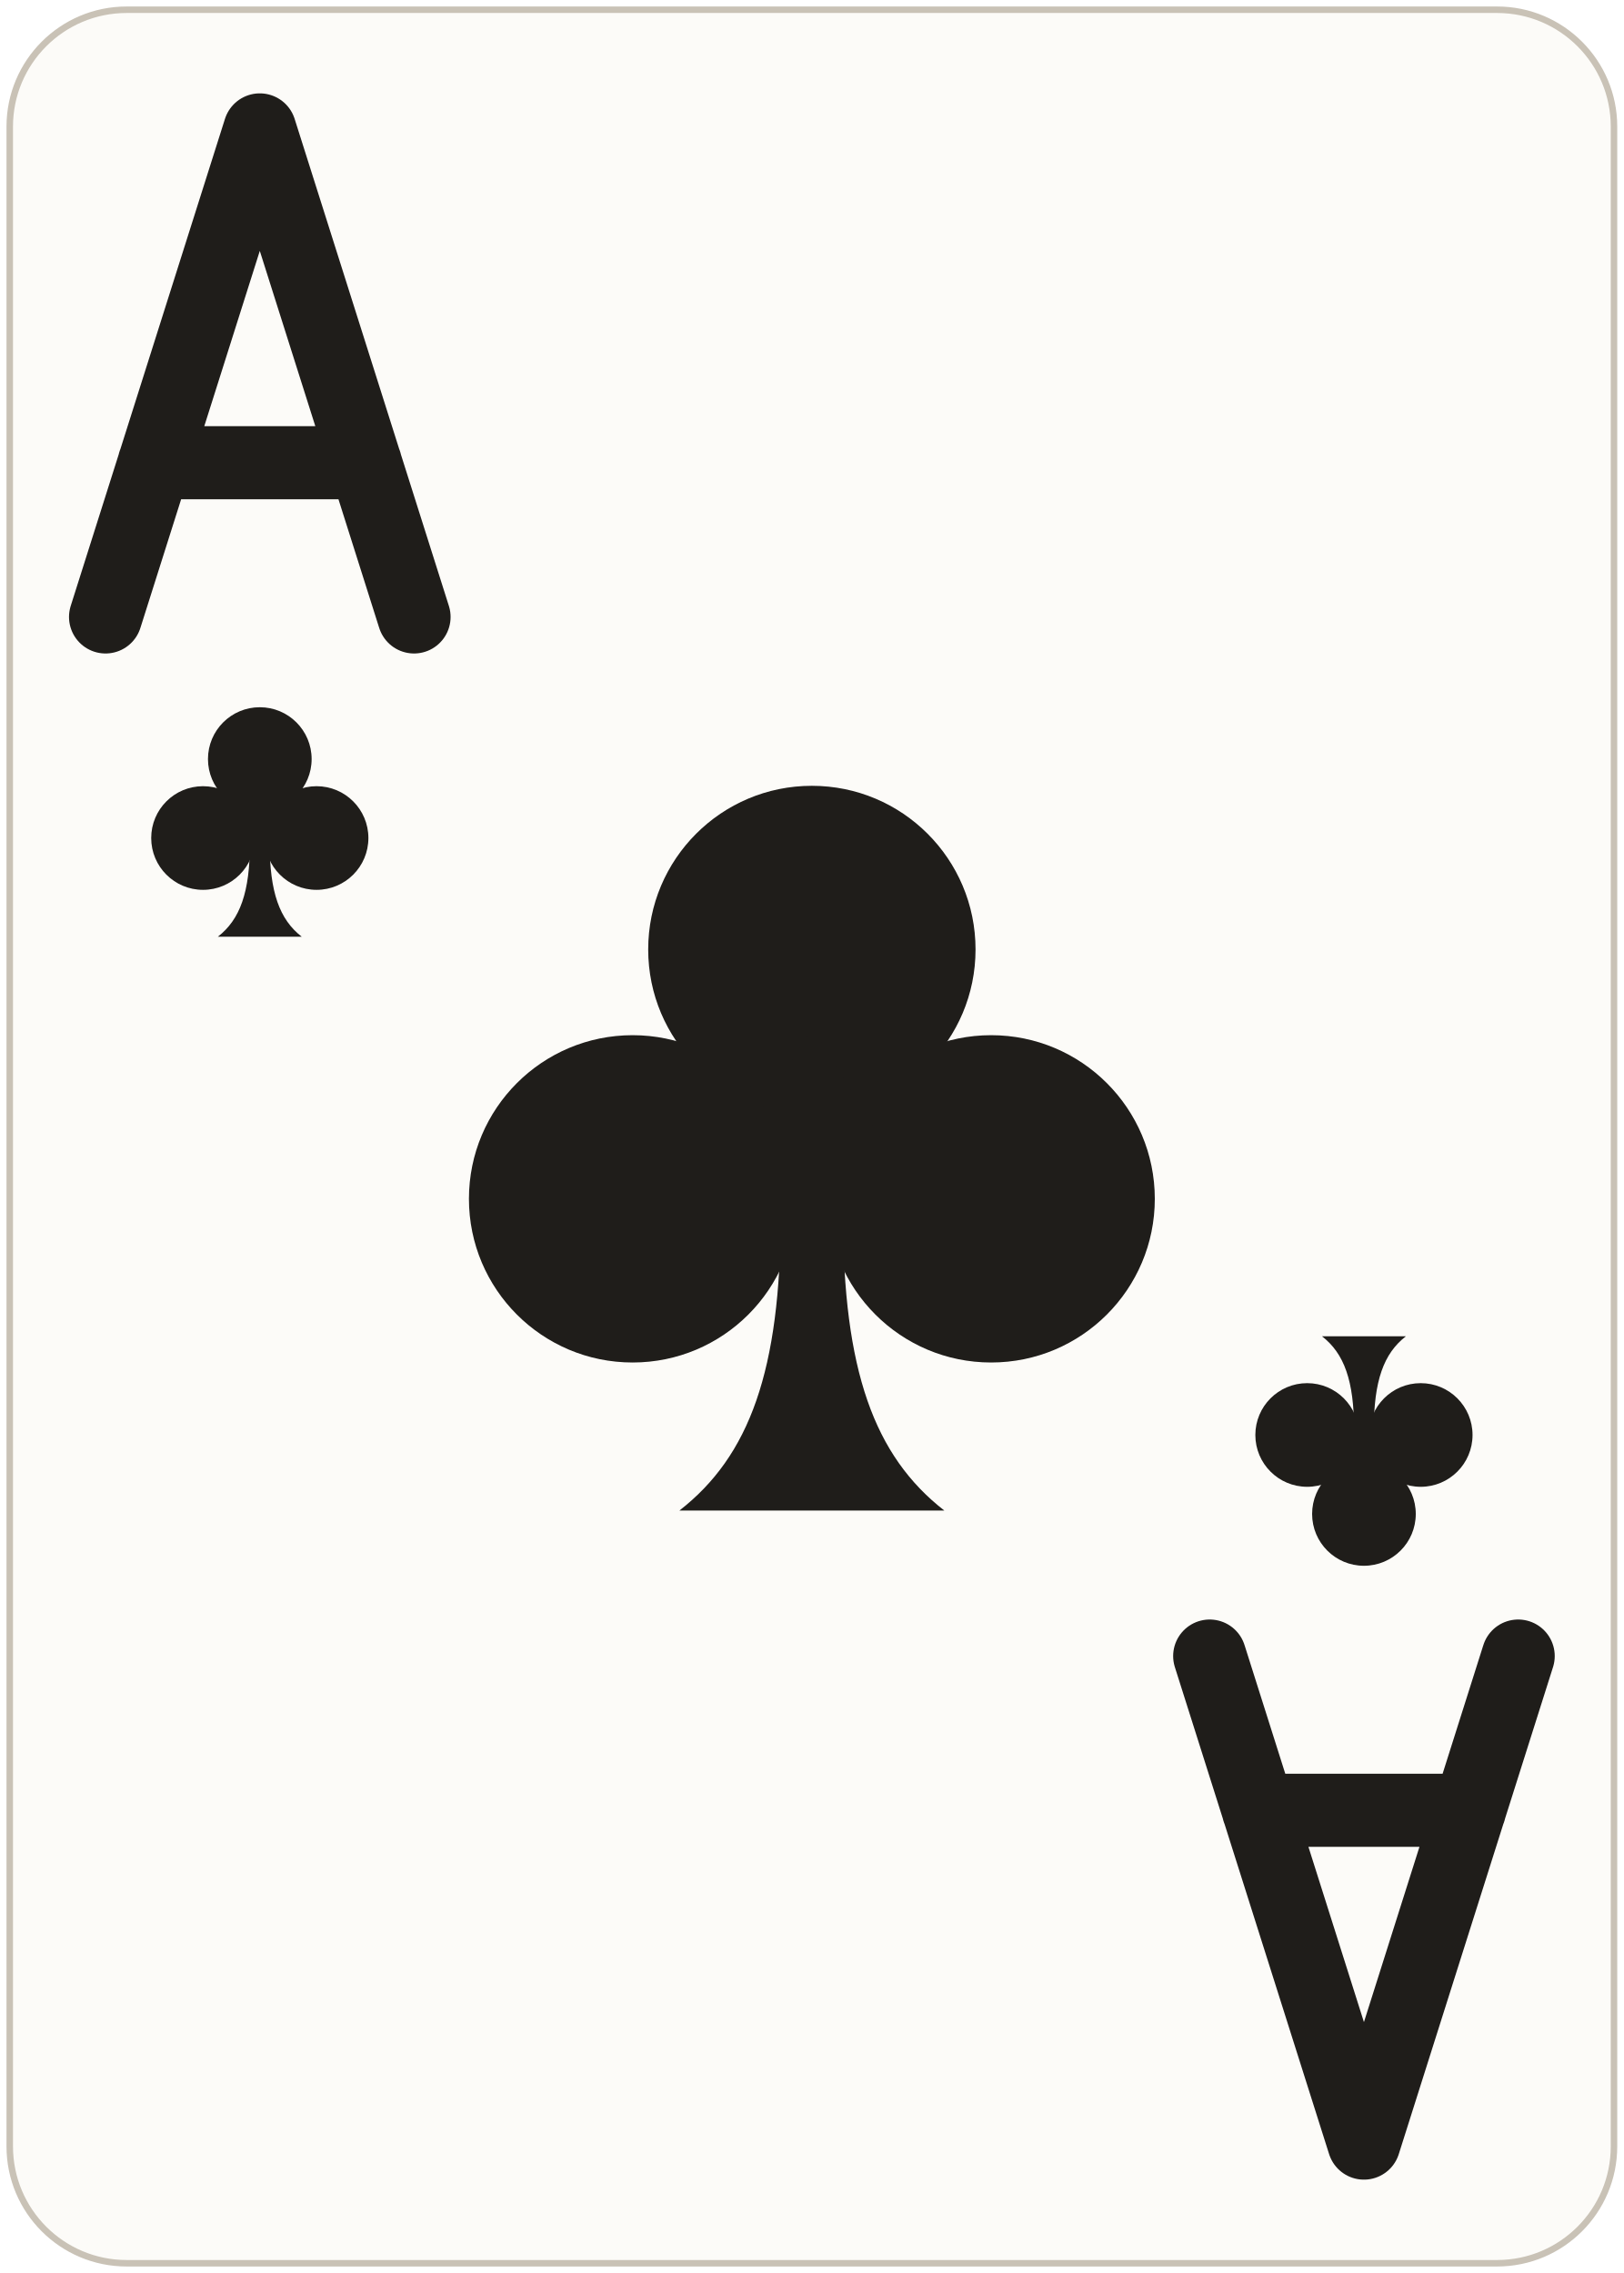
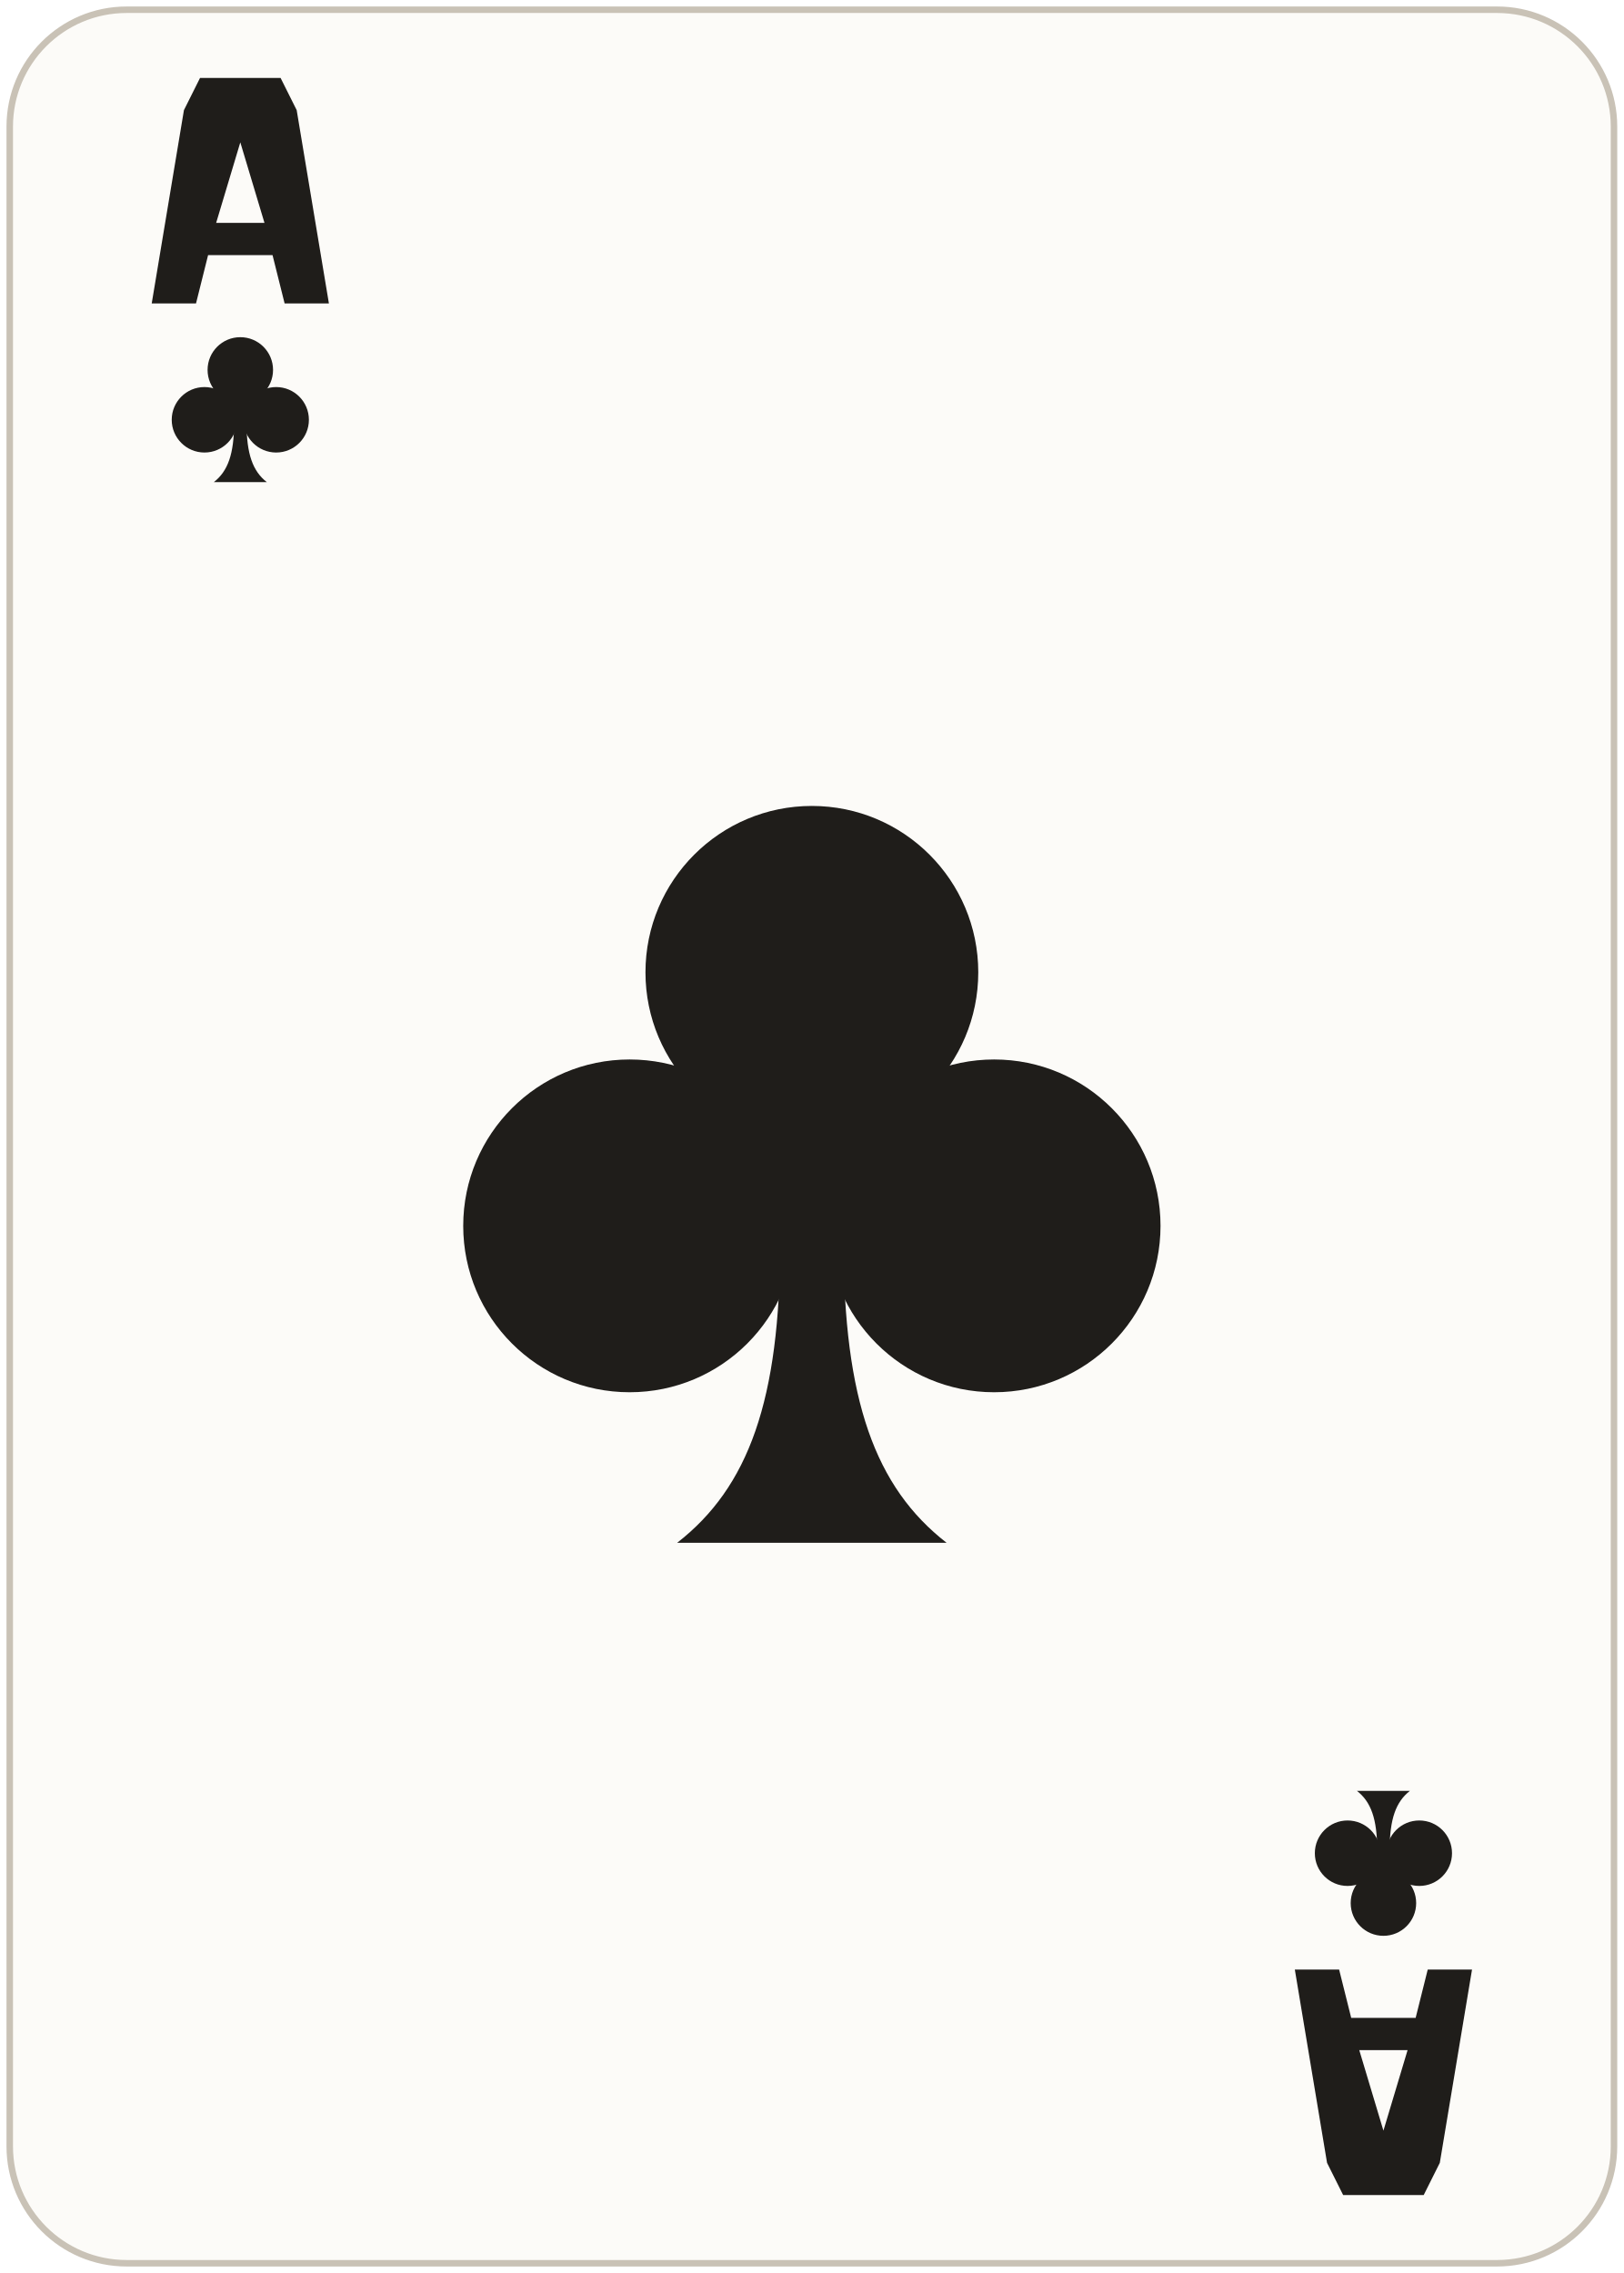
<svg xmlns="http://www.w3.org/2000/svg" viewBox="0 0 250 350" width="250" height="350">
  <rect x="1.5" y="1.5" width="247" height="347" rx="18" fill="#fcfbf8" stroke="#c9c2b6" stroke-width="1" vector-effect="non-scaling-stroke" />
-   <path transform="translate(16.25 20) scale(1.25)" d="M0 60L19 0L38 60M6 41H32" fill="none" stroke="#1f1d1a" stroke-width="9" stroke-linecap="round" stroke-linejoin="round" />
-   <g transform="translate(21 107) scale(0.38)" fill="#1f1d1a">
+   <path transform="translate(23.36 12) scale(0.62)" d="M12 0H32L36 8L44 56H33L30 44H14L11 56H0L8 8ZM22 16L16 36H28Z" fill="#1f1d1a" fill-rule="evenodd" />
+   <g transform="translate(25 50.72) scale(0.24)" fill="#1f1d1a">
    <path d="M29 26A21 21 0 1 0 71 26A21 21 0 1 0 29 26Z" />
    <path d="M6 58A21 21 0 1 0 48 58A21 21 0 1 0 6 58Z" />
    <path d="M52 58A21 21 0 1 0 94 58A21 21 0 1 0 52 58Z" />
    <path d="M50 36L34 62H66Z" />
    <path d="M46 60C46 80 42 91 33 98H67C58 91 54 80 54 60Z" />
  </g>
  <g transform="rotate(180 125 175)">
-     <path transform="translate(16.25 20) scale(1.25)" d="M0 60L19 0L38 60M6 41H32" fill="none" stroke="#1f1d1a" stroke-width="9" stroke-linecap="round" stroke-linejoin="round" />
-     <g transform="translate(21 107) scale(0.38)" fill="#1f1d1a">
+     <path transform="translate(23.36 12) scale(0.62)" d="M12 0H32L36 8L44 56H33L30 44H14L11 56H0L8 8ZM22 16L16 36H28Z" fill="#1f1d1a" fill-rule="evenodd" />
+     <g transform="translate(25 50.72) scale(0.24)" fill="#1f1d1a">
      <path d="M29 26A21 21 0 1 0 71 26A21 21 0 1 0 29 26Z" />
      <path d="M6 58A21 21 0 1 0 48 58A21 21 0 1 0 6 58Z" />
      <path d="M52 58A21 21 0 1 0 94 58A21 21 0 1 0 52 58Z" />
      <path d="M50 36L34 62H66Z" />
      <path d="M46 60C46 80 42 91 33 98H67C58 91 54 80 54 60Z" />
    </g>
  </g>
-   <g transform="translate(65 115) scale(1.2)" fill="#1f1d1a">
+   <g transform="translate(64 118) scale(1.22)" fill="#1f1d1a">
    <path d="M29 26A21 21 0 1 0 71 26A21 21 0 1 0 29 26Z" />
    <path d="M6 58A21 21 0 1 0 48 58A21 21 0 1 0 6 58Z" />
    <path d="M52 58A21 21 0 1 0 94 58A21 21 0 1 0 52 58Z" />
    <path d="M50 36L34 62H66Z" />
    <path d="M46 60C46 80 42 91 33 98H67C58 91 54 80 54 60Z" />
  </g>
</svg>
